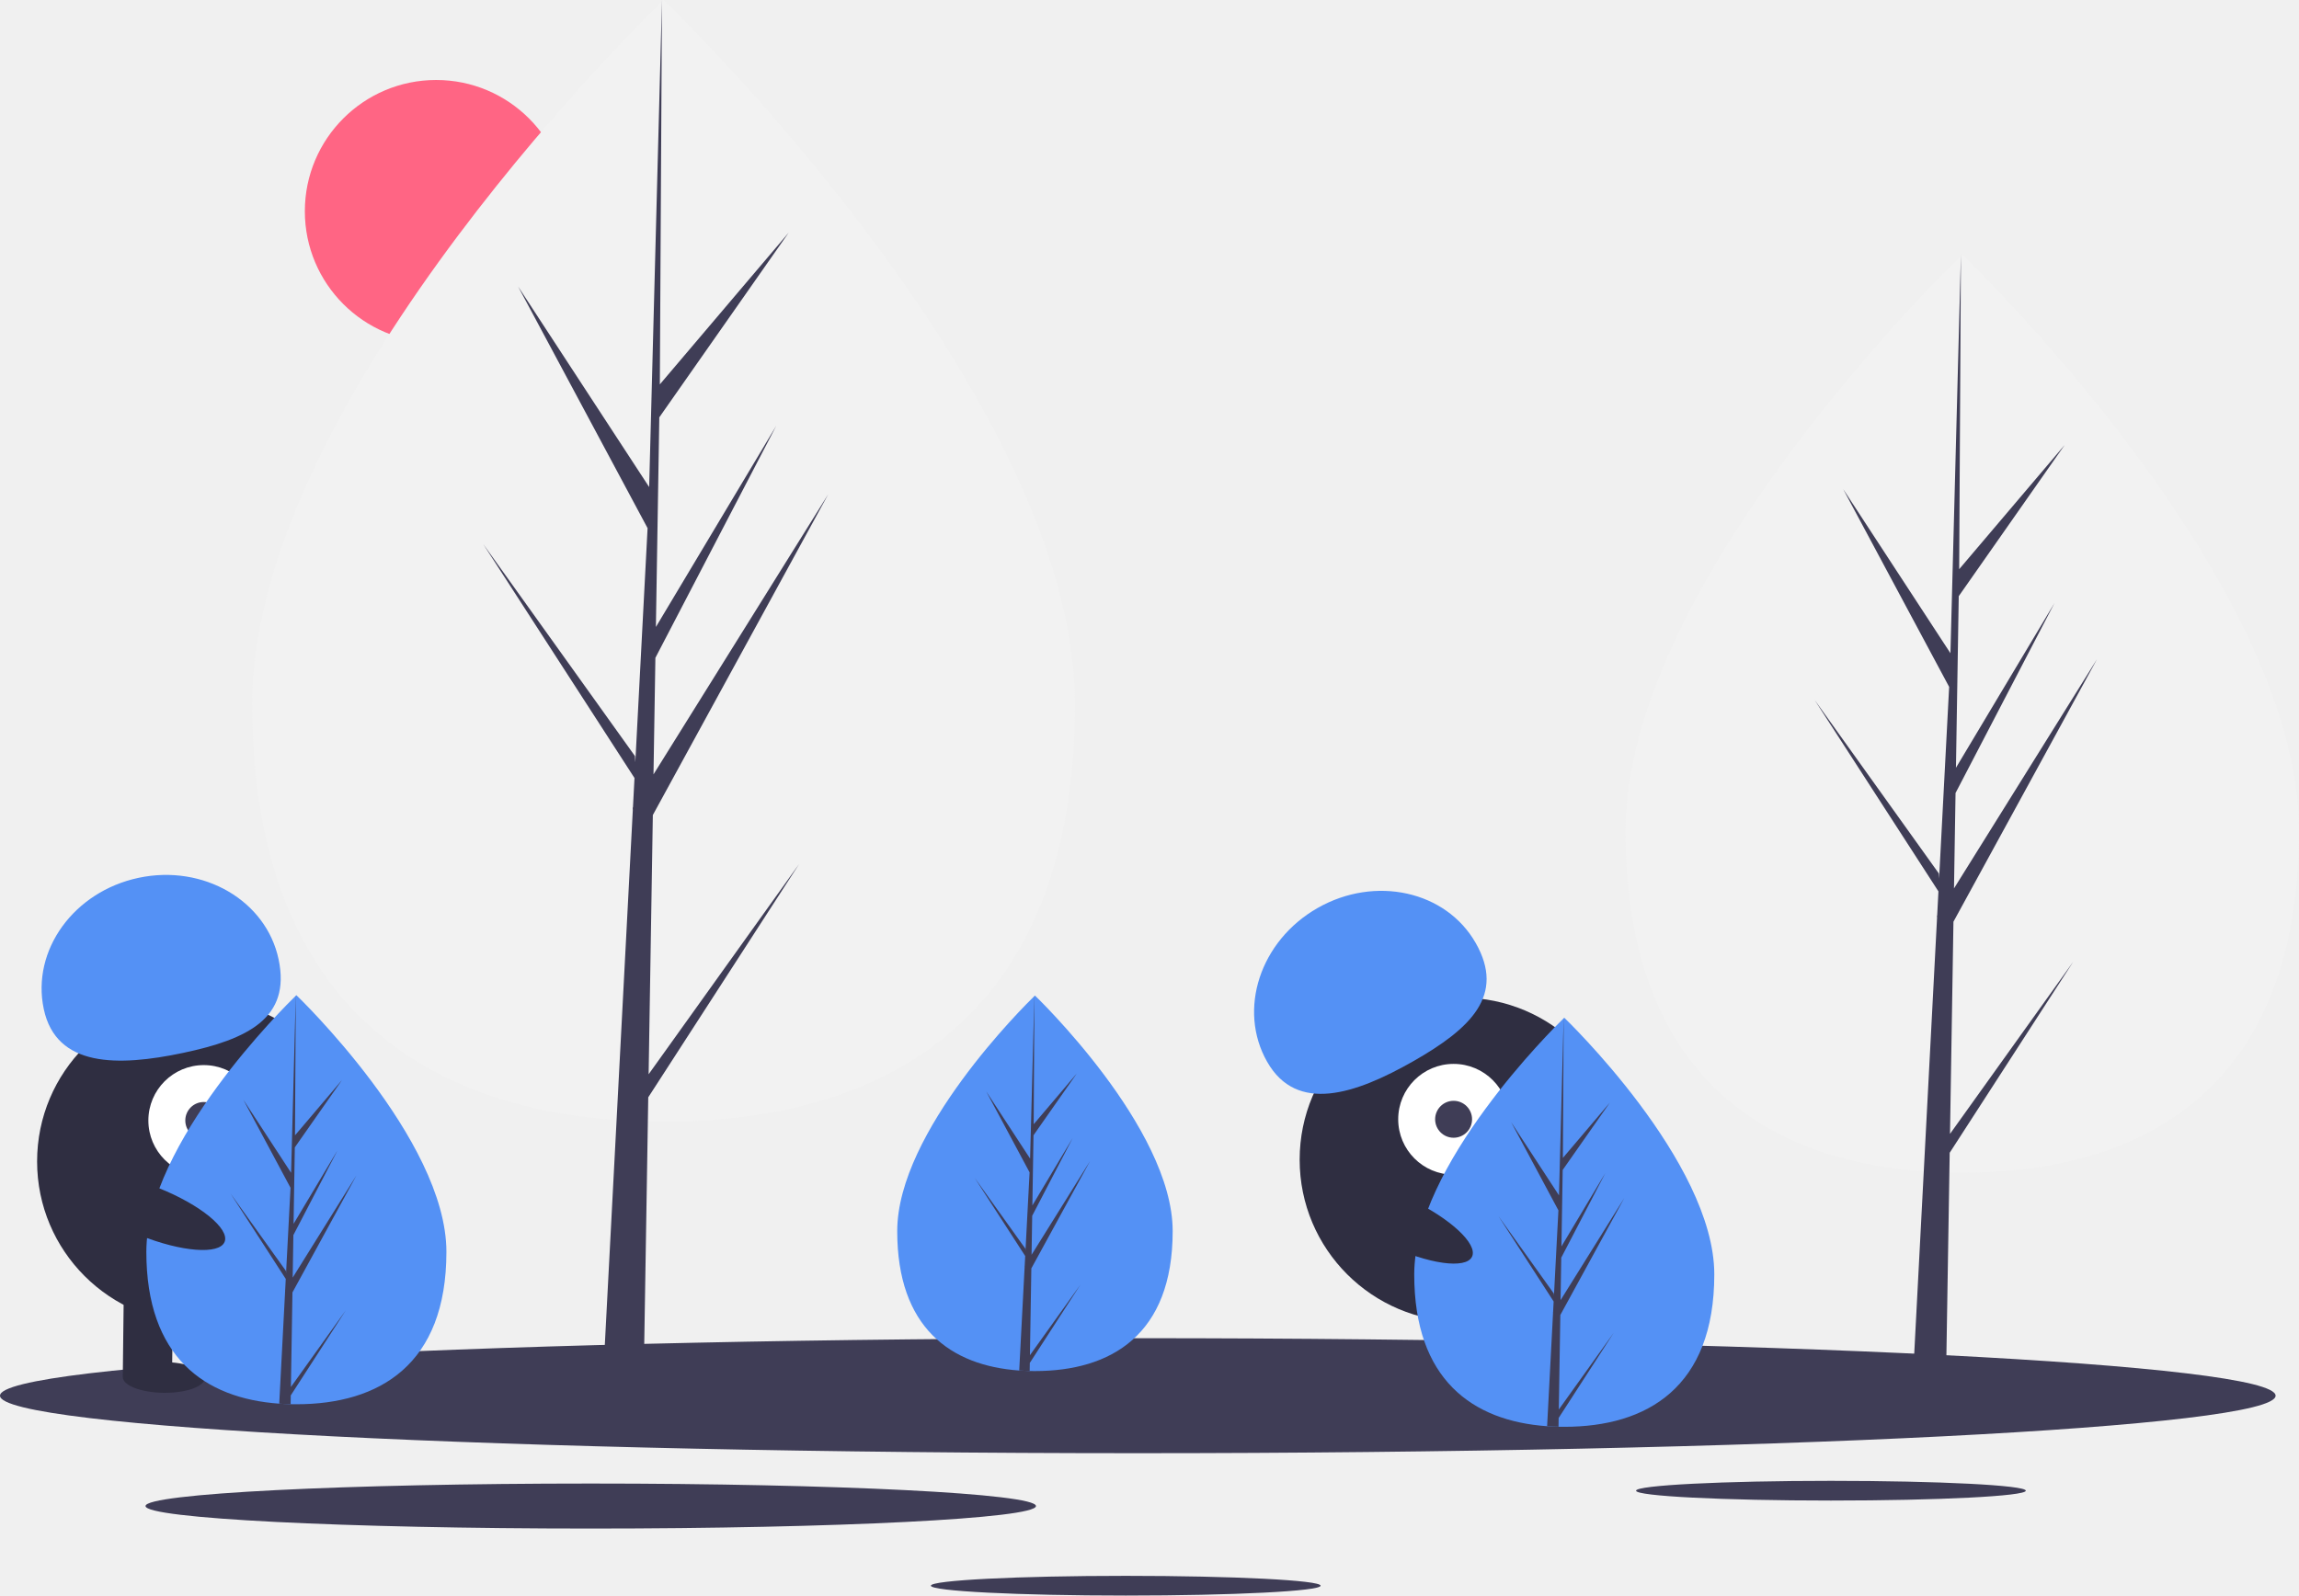
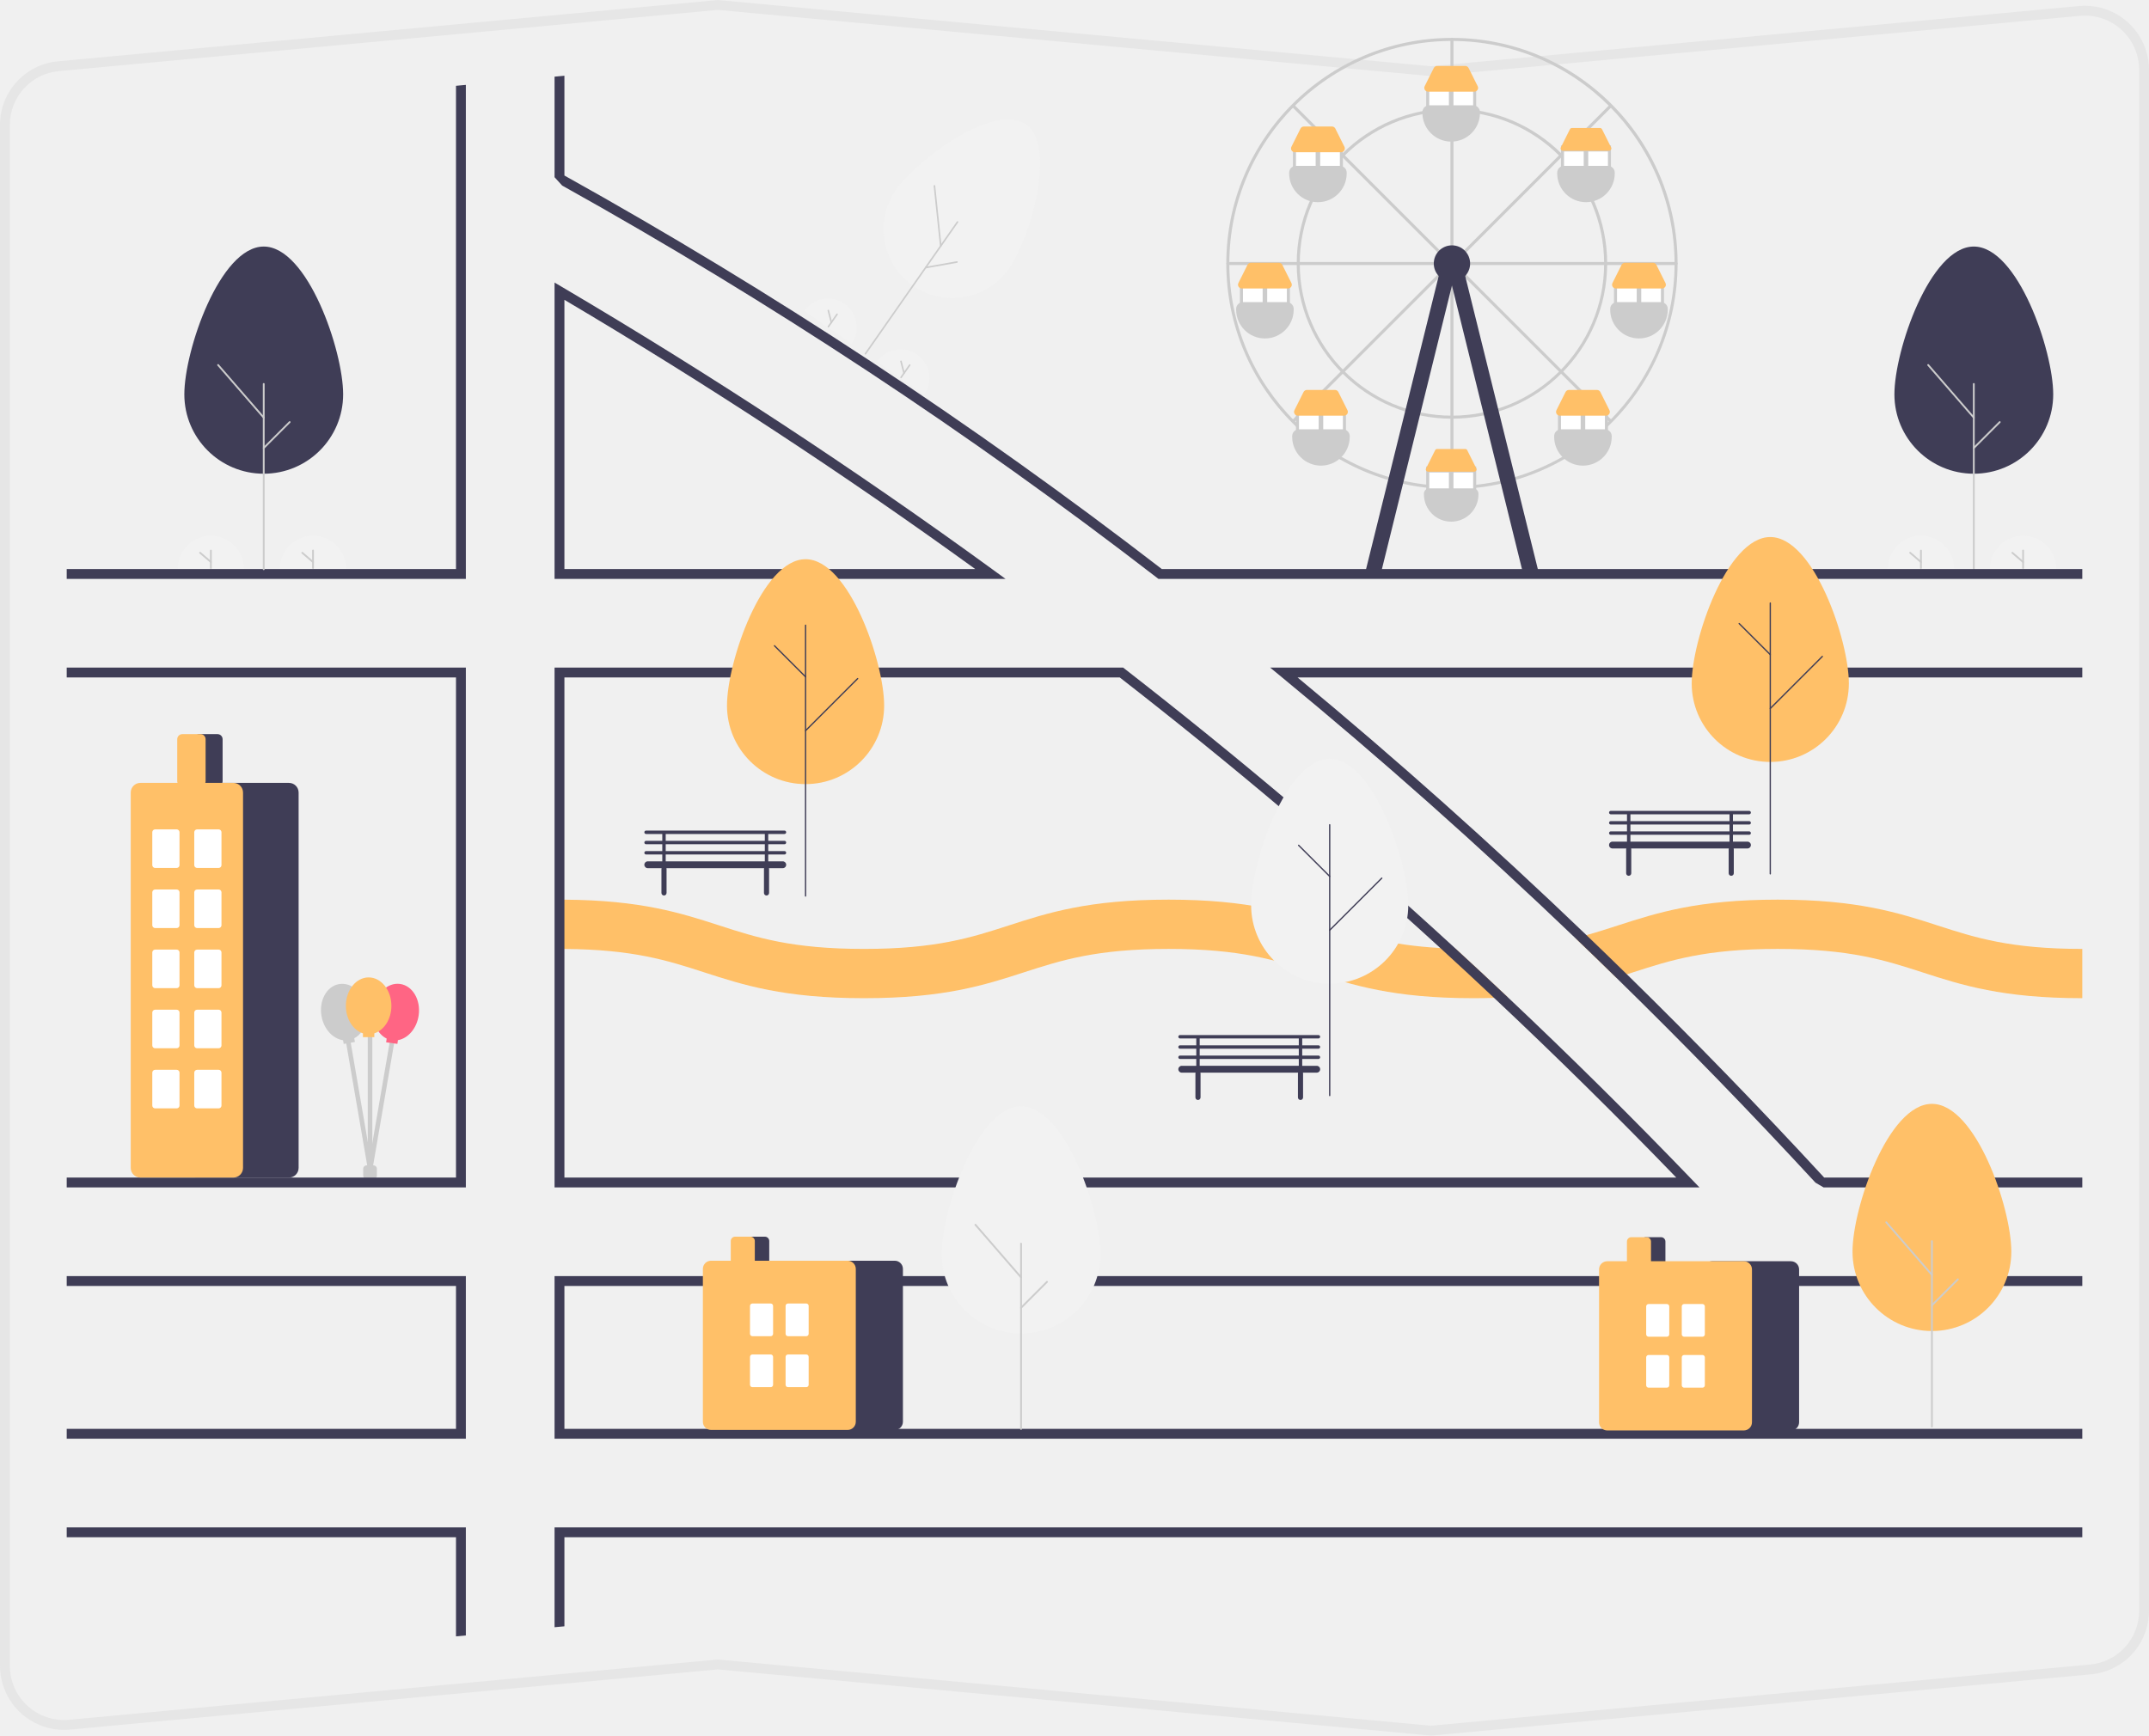
- <svg xmlns="http://www.w3.org/2000/svg" id="currentIllo" data-name="Layer 1" width="1120.592" height="777.916" viewBox="0 0 1120.592 777.916" class="injected-svg DownloadModal__ImageFile-sc-p17csy-5 iIfSkb grid_media">
-   <circle cx="212.592" cy="103" r="64" fill="#ff6584" />
-   <path d="M563.68,404.164c0,151.011-89.774,203.739-200.516,203.739S162.649,555.175,162.649,404.164,363.165,61.042,363.165,61.042,563.68,253.152,563.68,404.164Z" transform="translate(-39.70387 -61.04208)" fill="#f2f2f2" />
-   <polygon points="316.156 523.761 318.21 397.378 403.674 241.024 318.532 377.552 319.455 320.725 378.357 207.605 319.699 305.687 319.699 305.687 321.359 203.481 384.433 113.423 321.621 187.409 322.658 0 316.138 248.096 316.674 237.861 252.547 139.704 315.646 257.508 309.671 371.654 309.493 368.625 235.565 265.329 309.269 379.328 308.522 393.603 308.388 393.818 308.449 394.99 293.29 684.589 313.544 684.589 315.974 535.005 389.496 421.285 316.156 523.761" fill="#3f3d56" />
-   <path d="M1160.296,466.014c0,123.61-73.484,166.77-164.132,166.77s-164.132-43.16-164.132-166.77S996.165,185.152,996.165,185.152,1160.296,342.404,1160.296,466.014Z" transform="translate(-39.70387 -61.04208)" fill="#f2f2f2" />
-   <polygon points="950.482 552.833 952.162 449.383 1022.119 321.4 952.426 433.154 953.182 386.639 1001.396 294.044 953.382 374.329 953.382 374.329 954.741 290.669 1006.369 216.952 954.954 277.514 955.804 124.11 950.467 327.188 950.906 318.811 898.414 238.464 950.064 334.893 945.173 428.327 945.027 425.847 884.514 341.294 944.844 434.608 944.232 446.293 944.123 446.469 944.173 447.428 931.764 684.478 948.343 684.478 950.332 562.037 1010.514 468.952 950.482 552.833" fill="#3f3d56" />
-   <ellipse cx="554.592" cy="680.479" rx="554.592" ry="28.034" fill="#3f3d56" />
-   <ellipse cx="892.445" cy="726.797" rx="94.989" ry="4.802" fill="#3f3d56" />
-   <ellipse cx="548.72" cy="773.114" rx="94.989" ry="4.802" fill="#3f3d56" />
-   <ellipse cx="287.944" cy="734.279" rx="217.014" ry="10.97" fill="#3f3d56" />
-   <circle cx="97.084" cy="566.27" r="79" fill="#2f2e41" />
-   <rect x="99.805" y="689.023" width="24" height="43" transform="translate(-31.32451 -62.31008) rotate(0.67509)" fill="#2f2e41" />
-   <rect x="147.802" y="689.589" width="24" height="43" transform="translate(-31.31452 -62.87555) rotate(0.67509)" fill="#2f2e41" />
-   <ellipse cx="119.546" cy="732.616" rx="7.5" ry="20" transform="translate(-654.1319 782.4795) rotate(-89.32491)" fill="#2f2e41" />
-   <ellipse cx="167.554" cy="732.182" rx="7.5" ry="20" transform="translate(-606.2547 830.0553) rotate(-89.32491)" fill="#2f2e41" />
-   <circle cx="99.319" cy="546.295" r="27" fill="#fff" />
-   <circle cx="99.319" cy="546.295" r="9" fill="#3f3d56" />
-   <path d="M61.026,552.946c-6.042-28.641,14.688-57.265,46.3-63.934s62.138,11.143,68.18,39.784-14.978,38.93-46.591,45.599S67.068,581.587,61.026,552.946Z" transform="translate(-39.70387 -61.04208)" fill="#5491f5" />
-   <path d="M257.296,671.384c0,55.076-32.74,74.306-73.13,74.306q-1.404,0-2.803-.031c-1.871-.04-3.725-.129-5.556-.254-36.451-2.58-64.771-22.799-64.771-74.021,0-53.008,67.739-119.896,72.827-124.846l.009-.009c.196-.192.294-.285.294-.285S257.296,616.308,257.296,671.384Z" transform="translate(-39.70387 -61.04208)" fill="#5491f5" />
-   <path d="M181.502,737.265l26.747-37.374-26.814,41.477-.071,4.291c-1.871-.04-3.725-.129-5.556-.254l2.883-55.103-.022-.428.049-.08.272-5.204-26.881-41.58,26.965,37.677.062,1.105,2.179-41.633-23.013-42.966,23.294,35.658,2.268-86.314.009-.294v.285l-.379,68.064,22.911-26.983-23.004,32.847-.606,37.276L204.185,621.958l-21.48,41.259-.339,20.723,31.056-49.791-31.171,57.023Z" transform="translate(-39.70387 -61.04208)" fill="#3f3d56" />
-   <circle cx="712.485" cy="565.415" r="79" fill="#2f2e41" />
-   <rect x="741.777" y="691.824" width="24" height="43" transform="translate(-215.9946 191.864) rotate(-17.08345)" fill="#2f2e41" />
-   <rect x="787.659" y="677.723" width="24" height="43" transform="matrix(0.95588, -0.29376, 0.29376, 0.95588, -209.8279, 204.7204)" fill="#2f2e41" />
-   <ellipse cx="767.887" cy="732.003" rx="20" ry="7.5" transform="translate(-220.8593 196.8331) rotate(-17.08345)" fill="#2f2e41" />
-   <ellipse cx="813.475" cy="716.946" rx="20" ry="7.5" transform="translate(-214.4248 209.561) rotate(-17.08345)" fill="#2f2e41" />
-   <circle cx="708.522" cy="545.71" r="27" fill="#fff" />
-   <circle cx="708.522" cy="545.71" r="9" fill="#3f3d56" />
-   <path d="M657.355,578.743c-14.49-25.433-3.478-59.016,24.594-75.009s62.576-8.341,77.065,17.093-2.391,41.644-30.463,57.637S671.845,604.176,657.355,578.743Z" transform="translate(-39.70387 -61.04208)" fill="#5491f5" />
-   <path d="M611.296,661.299c0,50.557-30.054,68.21-67.13,68.21q-1.288,0-2.573-.029c-1.718-.037-3.419-.119-5.1-.233-33.461-2.368-59.457-20.929-59.457-67.948,0-48.659,62.181-110.059,66.852-114.603l.008-.008c.18-.176.27-.262.27-.262S611.296,610.742,611.296,661.299Z" transform="translate(-39.70387 -61.04208)" fill="#5491f5" />
-   <path d="M541.72,721.774l24.553-34.307-24.614,38.074-.065,3.939c-1.718-.037-3.419-.119-5.1-.233l2.646-50.582-.02-.393.045-.074.249-4.777-24.675-38.168,24.753,34.585.057,1.014,2-38.217-21.125-39.44L541.806,625.928l2.082-79.232.008-.27v.262l-.348,62.48,21.031-24.769-21.117,30.152-.556,34.217,19.636-32.839-19.718,37.874-.311,19.023,28.508-45.706-28.614,52.344Z" transform="translate(-39.70387 -61.04208)" fill="#3f3d56" />
-   <path d="M875.296,682.384c0,55.076-32.74,74.306-73.13,74.306q-1.403,0-2.803-.031c-1.871-.04-3.725-.129-5.556-.254-36.451-2.58-64.771-22.799-64.771-74.021,0-53.008,67.739-119.896,72.827-124.846l.009-.009c.196-.192.294-.285.294-.285S875.296,627.308,875.296,682.384Z" transform="translate(-39.70387 -61.04208)" fill="#5491f5" />
-   <path d="M799.502,748.265l26.747-37.374-26.814,41.477-.071,4.291c-1.871-.04-3.725-.129-5.556-.254l2.883-55.103-.022-.428.049-.08.272-5.204L770.108,654.011l26.965,37.677.062,1.105,2.179-41.633-23.013-42.966,23.294,35.658,2.268-86.314.009-.294v.285l-.379,68.064,22.911-26.983-23.004,32.847-.606,37.276L822.185,632.958l-21.48,41.259-.339,20.723,31.056-49.791-31.171,57.023Z" transform="translate(-39.70387 -61.04208)" fill="#3f3d56" />
-   <ellipse cx="721.517" cy="656.822" rx="12.4" ry="39.5" transform="translate(-220.8352 966.2232) rotate(-64.62574)" fill="#2f2e41" />
-   <ellipse cx="112.517" cy="651.822" rx="12.4" ry="39.5" transform="translate(-574.0794 452.7137) rotate(-68.15829)" fill="#2f2e41" />
+ <svg xmlns="http://www.w3.org/2000/svg" id="currentIllo" data-name="Layer 1" width="721.112" height="582.535" viewBox="0 0 721.112 582.535" class="injected-svg DownloadModal__ImageFile-sc-p17csy-5 iIfSkb grid_media">
+   <path d="M364.762,554.448h-2.294a1.148,1.148,0,0,1-1.147-1.147v-2.294a1.148,1.148,0,0,1,1.147-1.147h2.294a1.148,1.148,0,0,1,1.147,1.147v2.294A1.148,1.148,0,0,1,364.762,554.448Z" transform="translate(-239.444 -158.7327)" fill="#ccc" />
+   <path d="M363.658,551.921a.739.739,0,0,1-.13-.011.764.764,0,0,1-.624-.883l7.561-43.996a.765.765,0,0,1,1.507.259L364.411,551.286A.765.765,0,0,1,363.658,551.921Z" transform="translate(-239.444 -158.7327)" fill="#ccc" />
+   <path d="M363.657,551.921a.765.765,0,0,1-.753-.635l-7.561-43.996a.765.765,0,0,1,1.507-.259l7.561,43.996a.764.764,0,0,1-.624.883A.741.741,0,0,1,363.657,551.921Z" transform="translate(-239.444 -158.7327)" fill="#ccc" />
+   <path d="M379.935,499.5c.737-5.221-2.051-9.932-6.228-10.521s-8.16,3.165-8.897,8.386c-.622,4.403,1.269,8.433,4.381,9.945l-.177,1.255,3.781.534.177-1.255C376.38,507.253,379.313,503.904,379.935,499.5Z" transform="translate(-239.444 -158.7327)" fill="#ff6584" />
+   <path d="M362.376,497.124c-.905-5.195-5.007-8.819-9.163-8.095s-6.791,5.522-5.886,10.716c.763,4.381,3.802,7.634,7.228,8.115l.218,1.249,3.762-.655-.218-1.249C361.379,505.594,363.139,501.505,362.376,497.124Z" transform="translate(-239.444 -158.7327)" fill="#ccc" />
+   <path d="M363.615,551.008a.765.765,0,0,1-.765-.765V505.016a.765.765,0,1,1,1.529,0v45.228A.765.765,0,0,1,363.615,551.008Z" transform="translate(-239.444 -158.7327)" fill="#ccc" />
+   <path d="M370.78,496.328c0-5.273-3.419-9.547-7.638-9.547s-7.638,4.275-7.638,9.547c0,4.447,2.436,8.173,5.728,9.234v1.268h3.819v-1.268C368.344,504.501,370.78,500.775,370.78,496.328Z" transform="translate(-239.444 -158.7327)" fill="#ffc068" />
+   <path d="M719.635,741.267l-.153-.015L480.366,719.04,262.93,739.239A21.498,21.498,0,0,1,239.444,717.834V200.707a21.402,21.402,0,0,1,19.509-21.405l221.413-20.568.153.015,239.115,22.212L937.07,160.761A21.498,21.498,0,0,1,960.556,182.166V699.293a21.402,21.402,0,0,1-19.509,21.406ZM480.366,715.718l.153.015,239.115,22.212,221.106-20.539a18.11,18.11,0,0,0,16.508-18.113V182.166a18.191,18.191,0,0,0-19.873-18.113L719.635,184.282l-.153-.015L480.366,162.055,259.259,182.594l-.153-1.646.153,1.646a18.11,18.11,0,0,0-16.508,18.113V717.834a18.191,18.191,0,0,0,19.873,18.113Z" transform="translate(-239.444 -158.7327)" fill="#e6e6e6" />
+   <path d="M928.414,291.083c0-14.705-11.929-49.6-26.644-49.6s-26.644,34.895-26.644,49.6a26.644,26.644,0,0,0,53.288,0Z" transform="translate(-239.444 -158.7327)" fill="#3f3d56" />
+   <path d="M901.769,350.084a.305.305,0,0,1-.305-.305V287.581a.305.305,0,0,1,.609,0v62.199A.305.305,0,0,1,901.769,350.084Z" transform="translate(-239.444 -158.7327)" fill="#ccc" />
+   <path d="M901.77,299.202a.304.304,0,0,1-.23-.105l-15.324-17.672a.305.305,0,0,1,.46-.399l15.324,17.672a.305.305,0,0,1-.23.504Z" transform="translate(-239.444 -158.7327)" fill="#ccc" />
+   <path d="M901.769,309.4a.305.305,0,0,1-.215-.52l8.707-8.707a.305.305,0,0,1,.431.431l-8.707,8.707A.304.304,0,0,1,901.769,309.4Z" transform="translate(-239.444 -158.7327)" fill="#ccc" />
+   <path d="M872.911,349.68a11.123,11.123,0,0,1,22.247,0" transform="translate(-239.444 -158.7327)" fill="#f2f2f2" />
+   <path d="M884.034,349.68a.301.301,0,0,1-.301-.301v-5.862a.301.301,0,0,1,.601,0v5.862A.301.301,0,0,1,884.034,349.68Z" transform="translate(-239.444 -158.7327)" fill="#ccc" />
+   <path d="M884.034,347.666a.299.299,0,0,1-.196-.073l-3.608-3.096a.301.301,0,1,1,.392-.456l3.608,3.096a.301.301,0,0,1-.196.529Z" transform="translate(-239.444 -158.7327)" fill="#ccc" />
+   <path d="M907.183,349.68a11.123,11.123,0,0,1,22.247,0" transform="translate(-239.444 -158.7327)" fill="#f2f2f2" />
+   <path d="M918.306,349.68a.301.301,0,0,1-.301-.301v-5.862a.301.301,0,1,1,.601,0v5.862A.301.301,0,0,1,918.306,349.68Z" transform="translate(-239.444 -158.7327)" fill="#ccc" />
+   <path d="M918.306,347.666a.299.299,0,0,1-.196-.073l-3.608-3.096a.301.301,0,0,1,.392-.456L918.502,347.137a.301.301,0,0,1-.196.529Z" transform="translate(-239.444 -158.7327)" fill="#ccc" />
+   <path d="M577.957,248.965c7.308-10.46,16.163-41.21,5.695-48.523s-36.294,11.581-43.601,22.042a23.12,23.12,0,0,0,37.906,26.481Z" transform="translate(-239.444 -158.7327)" fill="#f2f2f2" />
+   <path d="M529.683,277.694a.264.264,0,0,1-.065-.368l30.909-44.244a.264.264,0,0,1,.433.303l-30.909,44.244A.264.264,0,0,1,529.683,277.694Z" transform="translate(-239.444 -158.7327)" fill="#ccc" />
+   <path d="M554.969,241.5a.264.264,0,0,1-.112-.189L552.739,221.125a.264.264,0,0,1,.526-.055l2.118,20.186a.264.264,0,0,1-.414.244Z" transform="translate(-239.444 -158.7327)" fill="#ccc" />
+   <path d="M549.901,248.754a.264.264,0,0,1,.105-.477l10.521-1.867a.264.264,0,1,1,.092.521l-10.521,1.867A.263.263,0,0,1,549.901,248.754Z" transform="translate(-239.444 -158.7327)" fill="#ccc" />
+   <path d="M509.356,263.066a9.652,9.652,0,0,1,15.825,11.055" transform="translate(-239.444 -158.7327)" fill="#f2f2f2" />
+   <path d="M517.269,268.594a.261.261,0,0,1-.064-.363l2.913-4.17a.261.261,0,0,1,.428.299l-2.913,4.17A.261.261,0,0,1,517.269,268.594Z" transform="translate(-239.444 -158.7327)" fill="#ccc" />
+   <path d="M518.269,267.161a.26.26,0,0,1-.103-.149l-1.027-3.995a.261.261,0,1,1,.505-.13l1.028,3.995a.261.261,0,0,1-.402.279Z" transform="translate(-239.444 -158.7327)" fill="#ccc" />
+   <path d="M533.735,280.097a9.652,9.652,0,1,1,15.825,11.055" transform="translate(-239.444 -158.7327)" fill="#f2f2f2" />
+   <path d="M541.647,285.625a.261.261,0,0,1-.064-.363l2.913-4.17a.261.261,0,0,1,.428.299l-2.913,4.17A.261.261,0,0,1,541.647,285.625Z" transform="translate(-239.444 -158.7327)" fill="#ccc" />
+   <path d="M542.648,284.192a.26.26,0,0,1-.103-.149l-1.028-3.995a.261.261,0,0,1,.505-.13l1.028,3.995a.261.261,0,0,1-.402.279Z" transform="translate(-239.444 -158.7327)" fill="#ccc" />
+   <path d="M727.888,477.138q8.818,8.099,17.521,16.314c-1.489.083-3.034.149-4.622.198-2.241.074-4.573.107-7.02.107-26.848,0-40.474-4.407-53.637-8.674-12.502-4.043-24.309-7.863-48.552-7.863-24.251,0-36.059,3.82-48.552,7.863-13.172,4.266-26.798,8.674-53.645,8.674-26.856,0-40.474-4.407-53.645-8.674-12.212-3.952-23.764-7.69-46.899-7.855-.546-.008-1.091-.008-1.654-.008v-16.537c.554,0,1.108,0,1.654.008,25.764.174,39.093,4.49,51.992,8.657,12.502,4.052,24.309,7.872,48.552,7.872s36.05-3.82,48.552-7.872c13.172-4.258,26.79-8.665,53.646-8.665,26.847,0,40.465,4.407,53.637,8.665,10.443,3.382,20.407,6.606,37.539,7.574C724.399,477.022,726.102,477.088,727.888,477.138Z" transform="translate(-239.444 -158.7327)" fill="#ffc068" />
+   <path d="M938.17,477.22v16.537c-26.856,0-40.474-4.407-53.645-8.674-12.502-4.043-24.309-7.863-48.552-7.863-24.251,0-36.058,3.82-48.56,7.863-.678.223-1.364.438-2.051.661-1.174.38-2.365.761-3.572,1.133q-6.846-6.71-13.742-13.304c1.281-.314,2.522-.645,3.746-.984,3.646-1.009,7.061-2.117,10.534-3.241,13.172-4.258,26.79-8.665,53.645-8.665s40.474,4.407,53.646,8.665C902.119,473.4,913.927,477.22,938.17,477.22Z" transform="translate(-239.444 -158.7327)" fill="#ffc068" />
+   <path d="M572.764,350.044C526.478,316.334,477.777,284.368,428.026,255.04l-2.497-1.472v99.469H576.874Zm-143.928-.314V259.365c47.329,27.997,93.673,58.375,137.868,90.365Zm378.18,204.734q-30.027-31.217-61.608-61.013Q736.702,485.228,727.888,477.138q-53.79-49.412-111.119-93.987l-.447-.347H425.529V557.267H809.712Zm-378.18-.504V386.111H615.189q55.279,43,107.564,90.812,9.078,8.297,18.033,16.727,31.304,29.419,61.145,60.31Zm378.18.504q-30.027-31.217-61.608-61.013Q736.702,485.228,727.888,477.138q-53.79-49.412-111.119-93.987l-.447-.347H425.529V557.267H809.712Zm-378.18-.504V386.111H615.189q55.279,43,107.564,90.812,9.078,8.297,18.033,16.727,31.304,29.419,61.145,60.31ZM572.764,350.044C526.478,316.334,477.777,284.368,428.026,255.04l-2.497-1.472v99.469H576.874Zm-143.928-.314V259.365c47.329,27.997,93.673,58.375,137.868,90.365Zm143.928.314C526.478,316.334,477.777,284.368,428.026,255.04l-2.497-1.472v99.469H576.874Zm-143.928-.314V259.365c47.329,27.997,93.673,58.375,137.868,90.365Zm378.18,204.734q-30.027-31.217-61.608-61.013Q736.702,485.228,727.888,477.138q-53.79-49.412-111.119-93.987l-.447-.347H425.529V557.267H809.712Zm-378.18-.504V386.111H615.189q55.279,43,107.564,90.812,9.078,8.297,18.033,16.727,31.304,29.419,61.145,60.31ZM261.831,587.033v3.307H392.455v47.957H261.831v3.307H395.763V587.033Zm163.698,84.338v33.512l3.307-.306V674.678H938.17v-3.307Zm512.641-81.03V587.033H425.529v54.571H938.17v-3.307H428.836V590.34ZM629.304,349.73A1613.795,1613.795,0,0,0,428.836,217.642v-33.487l-3.307.306v33.746l2.547,2.8A1610.478,1610.478,0,0,1,627.732,352.69l.447.347H938.17V349.73Zm-236.849,0H261.831v3.307H395.763V187.223l-3.307.306Zm545.714,33.074H665.652l3.564,2.927q50.329,41.412,98.832,87.844,6.896,6.598,13.742,13.304,34.082,33.301,66.834,68.777l2.727,1.612h86.82v-3.307h-86.612q-32.396-35.124-66.197-68.214-6.759-6.623-13.568-13.155-47.453-45.53-96.931-86.479H938.17ZM261.831,671.371V674.678H392.455v33.272l3.307-.306V671.371Zm0-288.567v3.307H392.455V553.959H261.831v3.307H395.763V382.803Zm310.933-32.759C526.478,316.334,477.777,284.368,428.026,255.04l-2.497-1.472v99.469H576.874Zm-143.928-.314V259.365c47.329,27.997,93.673,58.375,137.868,90.365Zm378.18,204.734q-30.027-31.217-61.608-61.013Q736.702,485.228,727.888,477.138q-53.79-49.412-111.119-93.987l-.447-.347H425.529V557.267H809.712Zm-378.18-.504V386.111H615.189q55.279,43,107.564,90.812,9.078,8.297,18.033,16.727,31.304,29.419,61.145,60.31ZM572.764,350.044C526.478,316.334,477.777,284.368,428.026,255.04l-2.497-1.472v99.469H576.874Zm-143.928-.314V259.365c47.329,27.997,93.673,58.375,137.868,90.365Zm378.18,204.734q-30.027-31.217-61.608-61.013Q736.702,485.228,727.888,477.138q-53.79-49.412-111.119-93.987l-.447-.347H425.529V557.267H809.712Zm-378.18-.504V386.111H615.189q55.279,43,107.564,90.812,9.078,8.297,18.033,16.727,31.304,29.419,61.145,60.31Z" transform="translate(-239.444 -158.7327)" fill="#3f3d56" />
+   <path d="M659.267,462.514c0-14.562,11.805-49.117,26.367-49.117s26.367,34.555,26.367,49.117a26.367,26.367,0,1,1-52.734,0Z" transform="translate(-239.444 -158.7327)" fill="#f2f2f2" />
+   <path d="M685.634,526.661a.217.217,0,0,1-.217-.217V435.54a.217.217,0,0,1,.434,0v90.904A.217.217,0,0,1,685.634,526.661Z" transform="translate(-239.444 -158.7327)" fill="#3f3d56" />
+   <path d="M685.634,453.09a.216.216,0,0,1-.153-.064l-10.436-10.436a.217.217,0,1,1,.307-.307l10.436,10.436a.217.217,0,0,1-.153.37Z" transform="translate(-239.444 -158.7327)" fill="#3f3d56" />
+   <path d="M685.634,471.156a.217.217,0,0,1-.153-.37l17.477-17.477a.217.217,0,1,1,.307.307l-17.477,17.477A.216.216,0,0,1,685.634,471.156Z" transform="translate(-239.444 -158.7327)" fill="#3f3d56" />
+   <path d="M807.107,388.098c0-14.562,11.805-49.117,26.367-49.117s26.367,34.555,26.367,49.117a26.367,26.367,0,0,1-52.734,0Z" transform="translate(-239.444 -158.7327)" fill="#ffc068" />
+   <path d="M833.474,452.246a.217.217,0,0,1-.217-.217V361.124a.217.217,0,0,1,.434,0V452.029A.217.217,0,0,1,833.474,452.246Z" transform="translate(-239.444 -158.7327)" fill="#3f3d56" />
+   <path d="M833.474,378.674a.216.216,0,0,1-.153-.064l-10.436-10.436a.217.217,0,0,1,.307-.307l10.436,10.436a.217.217,0,0,1-.153.37Z" transform="translate(-239.444 -158.7327)" fill="#3f3d56" />
+   <path d="M833.474,396.741a.217.217,0,0,1-.153-.37l17.477-17.477a.217.217,0,0,1,.307.307l-17.477,17.477A.216.216,0,0,1,833.474,396.741Z" transform="translate(-239.444 -158.7327)" fill="#3f3d56" />
+   <path d="M483.392,395.539c0-14.562,11.805-49.117,26.367-49.117s26.367,34.555,26.367,49.117a26.367,26.367,0,0,1-52.734,0Z" transform="translate(-239.444 -158.7327)" fill="#ffc068" />
+   <path d="M509.759,459.687a.217.217,0,0,1-.217-.217V368.566a.217.217,0,1,1,.434,0v90.904A.217.217,0,0,1,509.759,459.687Z" transform="translate(-239.444 -158.7327)" fill="#3f3d56" />
+   <path d="M509.759,386.116a.216.216,0,0,1-.153-.064l-10.436-10.436a.217.217,0,0,1,.307-.307l10.436,10.436a.217.217,0,0,1-.153.37Z" transform="translate(-239.444 -158.7327)" fill="#3f3d56" />
+   <path d="M509.759,404.182a.217.217,0,0,1-.153-.37l17.477-17.477a.217.217,0,0,1,.307.307l-17.477,17.477A.216.216,0,0,1,509.759,404.182Z" transform="translate(-239.444 -158.7327)" fill="#3f3d56" />
+   <path d="M726.655,322.894a75.718,75.718,0,1,1,75.718-75.718A75.804,75.804,0,0,1,726.655,322.894Zm0-150.419a74.701,74.701,0,1,0,74.701,74.701A74.786,74.786,0,0,0,726.655,172.475Z" transform="translate(-239.444 -158.7327)" fill="#ccc" />
+   <path d="M726.655,241.586a.508.508,0,0,1-.508-.508V171.967a.508.508,0,1,1,1.016,0v69.111A.508.508,0,0,1,726.655,241.586Z" transform="translate(-239.444 -158.7327)" fill="#ccc" />
+   <path d="M801.865,247.685H732.754a.508.508,0,0,1,0-1.016H801.865a.508.508,0,1,1,0,1.016Z" transform="translate(-239.444 -158.7327)" fill="#ccc" />
+   <path d="M720.557,247.685H651.479a.508.508,0,0,1,0-1.016h69.079a.508.508,0,1,1,0,1.016Z" transform="translate(-239.444 -158.7327)" fill="#ccc" />
+   <path d="M726.655,322.894a.508.508,0,0,1-.508-.508V253.274a.508.508,0,1,1,1.016,0v69.111A.508.508,0,0,1,726.655,322.894Z" transform="translate(-239.444 -158.7327)" fill="#ccc" />
+   <path d="M731.136,243.555a.508.508,0,0,1-.359-.867l48.654-48.654a.508.508,0,0,1,.719.719l-48.654,48.654A.506.506,0,0,1,731.136,243.555Z" transform="translate(-239.444 -158.7327)" fill="#ccc" />
+   <path d="M722.175,243.555a.506.506,0,0,1-.359-.149l-48.654-48.654a.508.508,0,0,1,.719-.719l48.654,48.654a.508.508,0,0,1-.359.867Z" transform="translate(-239.444 -158.7327)" fill="#ccc" />
+   <path d="M779.79,300.468a.506.506,0,0,1-.359-.149L730.777,251.665a.508.508,0,0,1,.719-.719l48.654,48.654a.508.508,0,0,1-.359.867Z" transform="translate(-239.444 -158.7327)" fill="#ccc" />
+   <path d="M673.521,300.468a.508.508,0,0,1-.359-.867l48.654-48.654a.508.508,0,0,1,.719.719l-48.654,48.654A.506.506,0,0,1,673.521,300.468Z" transform="translate(-239.444 -158.7327)" fill="#ccc" />
+   <path d="M726.655,299.264a52.088,52.088,0,1,1,52.088-52.088A52.147,52.147,0,0,1,726.655,299.264Zm0-103.159a51.071,51.071,0,1,0,51.071,51.071A51.129,51.129,0,0,0,726.655,196.105Z" transform="translate(-239.444 -158.7327)" fill="#ccc" />
+   <circle cx="487.212" cy="88.444" r="6.098" fill="#3f3d56" />
+   <polygon points="463.603 191.448 458.246 191.603 484.395 86.058 489.255 87.541 463.603 191.448" fill="#3f3d56" />
+   <polygon points="510.82 191.448 516.177 191.603 490.028 86.058 485.168 87.541 510.82 191.448" fill="#3f3d56" />
+   <rect x="478.573" y="28.479" width="16.77" height="9.147" fill="#ccc" />
+   <rect x="479.589" y="30.512" width="6.606" height="7.114" fill="#fff" />
+   <rect x="487.72" y="30.512" width="6.606" height="7.114" fill="#fff" />
+   <path d="M726.401,206.268a9.666,9.666,0,0,1-9.655-9.655v-.254a2.289,2.289,0,0,1,2.287-2.287h14.737a2.289,2.289,0,0,1,2.287,2.287v.254A9.666,9.666,0,0,1,726.401,206.268Z" transform="translate(-239.444 -158.7327)" fill="#ccc" />
+   <path d="M734.158,189.499H718.645a1.27,1.27,0,0,1-1.136-1.839l3.049-6.098a1.263,1.263,0,0,1,1.136-.702h9.415a1.263,1.263,0,0,1,1.136.702l3.049,6.098a1.27,1.27,0,0,1-1.136,1.839Z" transform="translate(-239.444 -158.7327)" fill="#ffc068" />
+   <rect x="523.8" y="48.806" width="16.77" height="9.147" fill="#ccc" />
+   <rect x="524.816" y="50.839" width="6.606" height="7.114" fill="#fff" />
+   <rect x="532.947" y="50.839" width="6.606" height="7.114" fill="#fff" />
+   <path d="M771.629,226.595a9.666,9.666,0,0,1-9.655-9.655V216.686a2.289,2.289,0,0,1,2.287-2.287h14.737a2.289,2.289,0,0,1,2.287,2.287v.254A9.666,9.666,0,0,1,771.629,226.595Z" transform="translate(-239.444 -158.7327)" fill="#ccc" />
+   <path d="M766.921,201.695a.758.758,0,0,0-.682.421l-3.049,6.098a.762.762,0,0,0,.682,1.103H779.385a.762.762,0,0,0,.682-1.103l-3.049-6.098a.758.758,0,0,0-.682-.421Z" transform="translate(-239.444 -158.7327)" fill="#ffc068" />
+   <rect x="541.586" y="94.542" width="16.77" height="9.147" fill="#ccc" />
+   <rect x="542.602" y="96.574" width="6.606" height="7.114" fill="#fff" />
+   <rect x="550.733" y="96.574" width="6.606" height="7.114" fill="#fff" />
+   <path d="M789.415,272.331a9.666,9.666,0,0,1-9.655-9.655v-.254a2.289,2.289,0,0,1,2.287-2.287h14.737a2.289,2.289,0,0,1,2.287,2.287v.254A9.666,9.666,0,0,1,789.415,272.331Z" transform="translate(-239.444 -158.7327)" fill="#ccc" />
+   <path d="M797.172,255.561H781.658a1.27,1.27,0,0,1-1.136-1.839l3.049-6.098a1.263,1.263,0,0,1,1.136-.702h9.415a1.263,1.263,0,0,1,1.136.702l3.049,6.098a1.27,1.27,0,0,1-1.136,1.839Z" transform="translate(-239.444 -158.7327)" fill="#ffc068" />
+   <rect x="522.784" y="137.228" width="16.77" height="9.147" fill="#ccc" />
+   <rect x="523.8" y="139.261" width="6.606" height="7.114" fill="#fff" />
+   <rect x="531.931" y="139.261" width="6.606" height="7.114" fill="#fff" />
+   <path d="M770.612,315.017a9.666,9.666,0,0,1-9.655-9.655V305.108a2.289,2.289,0,0,1,2.287-2.287h14.737a2.289,2.289,0,0,1,2.287,2.287v.254A9.666,9.666,0,0,1,770.612,315.017Z" transform="translate(-239.444 -158.7327)" fill="#ccc" />
+   <path d="M778.369,298.248h-15.513a1.27,1.27,0,0,1-1.136-1.839l3.049-6.098a1.263,1.263,0,0,1,1.136-.702h9.415a1.263,1.263,0,0,1,1.136.702l3.049,6.098a1.27,1.27,0,0,1-1.136,1.839Z" transform="translate(-239.444 -158.7327)" fill="#ffc068" />
+   <rect x="673.297" y="207.539" width="16.77" height="9.147" transform="translate(1123.921 265.4922) rotate(-180)" fill="#ccc" />
+   <rect x="682.444" y="209.572" width="6.606" height="7.114" transform="translate(1132.051 267.5249) rotate(-180)" fill="#fff" />
+   <rect x="674.314" y="209.572" width="6.606" height="7.114" transform="translate(1115.79 267.5249) rotate(-180)" fill="#fff" />
+   <path d="M681.682,226.595a9.666,9.666,0,0,1-9.655-9.655V216.686a2.289,2.289,0,0,1,2.287-2.287h14.737a2.289,2.289,0,0,1,2.287,2.287v.254A9.666,9.666,0,0,1,681.682,226.595Z" transform="translate(-239.444 -158.7327)" fill="#ccc" />
+   <path d="M689.439,209.826H673.926a1.27,1.27,0,0,1-1.136-1.839l3.049-6.098a1.263,1.263,0,0,1,1.136-.702h9.415a1.263,1.263,0,0,1,1.136.702l3.049,6.098a1.27,1.27,0,0,1-1.136,1.839Z" transform="translate(-239.444 -158.7327)" fill="#ffc068" />
+   <rect x="655.511" y="253.274" width="16.77" height="9.147" transform="translate(1088.348 356.9633) rotate(-180)" fill="#ccc" />
+   <rect x="664.658" y="255.307" width="6.606" height="7.114" transform="translate(1096.479 358.9959) rotate(-180)" fill="#fff" />
+   <rect x="656.528" y="255.307" width="6.606" height="7.114" transform="translate(1080.218 358.9959) rotate(-180)" fill="#fff" />
+   <path d="M663.896,272.331a9.666,9.666,0,0,1-9.655-9.655v-.254a2.289,2.289,0,0,1,2.287-2.287h14.737a2.289,2.289,0,0,1,2.287,2.287v.254A9.666,9.666,0,0,1,663.896,272.331Z" transform="translate(-239.444 -158.7327)" fill="#ccc" />
+   <path d="M671.653,255.561H656.139a1.27,1.27,0,0,1-1.136-1.839l3.049-6.098a1.263,1.263,0,0,1,1.136-.702h9.415a1.263,1.263,0,0,1,1.136.702l3.049,6.098a1.27,1.27,0,0,1-1.136,1.839Z" transform="translate(-239.444 -158.7327)" fill="#ffc068" />
+   <rect x="674.314" y="295.961" width="16.77" height="9.147" transform="translate(1125.953 442.3363) rotate(-180)" fill="#ccc" />
+   <rect x="683.461" y="297.994" width="6.606" height="7.114" transform="translate(1134.084 444.3689) rotate(-180)" fill="#fff" />
+   <rect x="675.33" y="297.994" width="6.606" height="7.114" transform="translate(1117.822 444.3689) rotate(-180)" fill="#fff" />
+   <path d="M682.699,315.017a9.666,9.666,0,0,1-9.655-9.655V305.108a2.289,2.289,0,0,1,2.287-2.287h14.737a2.289,2.289,0,0,1,2.287,2.287v.254A9.666,9.666,0,0,1,682.699,315.017Z" transform="translate(-239.444 -158.7327)" fill="#ccc" />
+   <path d="M690.455,298.248h-15.513a1.27,1.27,0,0,1-1.136-1.839l3.049-6.098a1.263,1.263,0,0,1,1.136-.702h9.415a1.263,1.263,0,0,1,1.136.702l3.049,6.098a1.27,1.27,0,0,1-1.136,1.839Z" transform="translate(-239.444 -158.7327)" fill="#ffc068" />
+   <rect x="478.573" y="156.539" width="16.77" height="9.147" fill="#ccc" />
+   <rect x="479.589" y="158.571" width="6.606" height="7.114" fill="#fff" />
+   <rect x="487.72" y="158.571" width="6.606" height="7.114" fill="#fff" />
+   <path d="M719.033,322.64a1.781,1.781,0,0,0-1.779,1.779v.254a9.147,9.147,0,1,0,18.294,0v-.254a1.781,1.781,0,0,0-1.779-1.779Z" transform="translate(-239.444 -158.7327)" fill="#ccc" />
+   <path d="M721.694,309.427a.758.758,0,0,0-.682.421l-3.049,6.098a.762.762,0,0,0,.682,1.103h15.513a.762.762,0,0,0,.682-1.103l-3.049-6.098a.758.758,0,0,0-.682-.421Z" transform="translate(-239.444 -158.7327)" fill="#ffc068" />
+   <path d="M502.678,442.09a.573.573,0,0,0,0-1.147H497.231v-2.294h5.447a.573.573,0,0,0,0-1.147H456.233a.573.573,0,0,0,0,1.147h5.447v2.294h-5.447a.573.573,0,0,0,0,1.147h5.447v2.294h-5.447a.573.573,0,0,0,0,1.147h5.447v2.294h-4.874a1.147,1.147,0,0,0,0,2.294h4.64a.855.855,0,0,0-.053.287v8.028a.86.86,0,1,0,1.72,0V450.404a.855.855,0,0,0-.053-.287h32.789a.855.855,0,0,0-.053.287v8.028a.86.86,0,1,0,1.72,0V450.404a.855.855,0,0,0-.053-.287h4.64a1.147,1.147,0,0,0,0-2.294H497.231v-2.294h5.447a.573.573,0,0,0,0-1.147H497.231v-2.294Zm-39.851-3.44H496.084v2.294H462.827Zm33.257,9.174H462.827v-2.294H496.084Zm0-3.44H462.827v-2.294H496.084Z" transform="translate(-239.444 -158.7327)" fill="#3f3d56" />
+   <path d="M681.86,510.718a.573.573,0,0,0,0-1.147h-5.447v-2.294h5.447a.573.573,0,0,0,0-1.147H635.415a.573.573,0,0,0,0,1.147h5.447v2.294H635.415a.573.573,0,0,0,0,1.147h5.447v2.294H635.415a.573.573,0,0,0,0,1.147h5.447v2.294h-4.874a1.147,1.147,0,0,0,0,2.294h4.64a.855.855,0,0,0-.053.287v8.028a.86.86,0,1,0,1.72,0v-8.028a.855.855,0,0,0-.053-.287h32.789a.855.855,0,0,0-.053.287v8.028a.86.86,0,0,0,1.72,0v-8.028a.855.855,0,0,0-.053-.287h4.64a1.147,1.147,0,0,0,0-2.294h-4.874V514.158h5.447a.573.573,0,0,0,0-1.147h-5.447v-2.294Zm-39.851-3.44h33.257v2.294H642.009Zm33.257,9.174H642.009V514.158h33.257Zm0-3.44H642.009v-2.294h33.257Z" transform="translate(-239.444 -158.7327)" fill="#3f3d56" />
+   <path d="M826.393,435.475a.573.573,0,0,0,0-1.147h-5.447v-2.294h5.447a.573.573,0,0,0,0-1.147H779.948a.573.573,0,0,0,0,1.147h5.447v2.294h-5.447a.573.573,0,0,0,0,1.147h5.447v2.294h-5.447a.573.573,0,0,0,0,1.147h5.447v2.294h-4.874a1.147,1.147,0,0,0,0,2.294h4.64a.855.855,0,0,0-.053.287v8.028a.86.86,0,0,0,1.72,0v-8.028a.855.855,0,0,0-.053-.287h32.789a.855.855,0,0,0-.053.287v8.028a.86.86,0,0,0,1.72,0v-8.028a.855.855,0,0,0-.053-.287h4.64a1.147,1.147,0,1,0,0-2.294h-4.874v-2.294h5.447a.573.573,0,0,0,0-1.147h-5.447V435.475Zm-39.851-3.44h33.257v2.294H786.542Zm33.257,9.174H786.542v-2.294h33.257Zm0-3.44H786.542V435.475h33.257Z" transform="translate(-239.444 -158.7327)" fill="#3f3d56" />
+   <path d="M608.717,579.65c0-14.705-11.929-49.6-26.644-49.6s-26.644,34.895-26.644,49.6a26.644,26.644,0,0,0,53.288,0Z" transform="translate(-239.444 -158.7327)" fill="#f2f2f2" />
+   <path d="M582.072,638.651a.305.305,0,0,1-.305-.305V576.148a.305.305,0,1,1,.609,0v62.199A.305.305,0,0,1,582.072,638.651Z" transform="translate(-239.444 -158.7327)" fill="#ccc" />
+   <path d="M582.072,587.769a.304.304,0,0,1-.23-.105L566.518,569.992a.305.305,0,0,1,.46-.399l15.324,17.672a.305.305,0,0,1-.23.504Z" transform="translate(-239.444 -158.7327)" fill="#ccc" />
+   <path d="M582.072,597.967a.305.305,0,0,1-.215-.52l8.707-8.707a.305.305,0,0,1,.431.431l-8.707,8.707A.304.304,0,0,1,582.072,597.967Z" transform="translate(-239.444 -158.7327)" fill="#ccc" />
+   <path d="M354.587,291.083c0-14.705-11.929-49.6-26.644-49.6s-26.644,34.895-26.644,49.6a26.644,26.644,0,0,0,53.288,0Z" transform="translate(-239.444 -158.7327)" fill="#3f3d56" />
+   <path d="M327.942,350.084a.305.305,0,0,1-.305-.305V287.581a.305.305,0,0,1,.609,0v62.199A.305.305,0,0,1,327.942,350.084Z" transform="translate(-239.444 -158.7327)" fill="#ccc" />
+   <path d="M327.943,299.202a.304.304,0,0,1-.23-.105l-15.324-17.672a.305.305,0,0,1,.46-.399l15.324,17.672a.305.305,0,0,1-.23.504Z" transform="translate(-239.444 -158.7327)" fill="#ccc" />
+   <path d="M327.942,309.4a.305.305,0,0,1-.215-.52l8.707-8.707a.305.305,0,0,1,.431.431l-8.707,8.707A.304.304,0,0,1,327.942,309.4Z" transform="translate(-239.444 -158.7327)" fill="#ccc" />
+   <path d="M299.084,349.68a11.123,11.123,0,0,1,22.247,0" transform="translate(-239.444 -158.7327)" fill="#f2f2f2" />
+   <path d="M310.207,349.68a.301.301,0,0,1-.301-.301v-5.862a.301.301,0,0,1,.601,0v5.862A.301.301,0,0,1,310.207,349.68Z" transform="translate(-239.444 -158.7327)" fill="#ccc" />
+   <path d="M310.207,347.666a.299.299,0,0,1-.196-.073L306.404,344.497a.301.301,0,1,1,.392-.456l3.608,3.096a.301.301,0,0,1-.196.529Z" transform="translate(-239.444 -158.7327)" fill="#ccc" />
+   <path d="M333.356,349.68a11.123,11.123,0,0,1,22.247,0" transform="translate(-239.444 -158.7327)" fill="#f2f2f2" />
+   <path d="M344.479,349.68a.301.301,0,0,1-.301-.301v-5.862a.301.301,0,1,1,.601,0v5.862A.301.301,0,0,1,344.479,349.68Z" transform="translate(-239.444 -158.7327)" fill="#ccc" />
+   <path d="M344.479,347.666a.299.299,0,0,1-.196-.073l-3.608-3.096a.301.301,0,0,1,.392-.456L344.675,347.137a.301.301,0,0,1-.196.529Z" transform="translate(-239.444 -158.7327)" fill="#ccc" />
+   <path d="M914.357,578.823c0-14.705-11.929-49.6-26.644-49.6s-26.644,34.895-26.644,49.6a26.644,26.644,0,0,0,53.288,0Z" transform="translate(-239.444 -158.7327)" fill="#ffc068" />
+   <path d="M887.713,637.824a.305.305,0,0,1-.305-.305V575.321a.305.305,0,1,1,.609,0v62.199A.305.305,0,0,1,887.713,637.824Z" transform="translate(-239.444 -158.7327)" fill="#ccc" />
+   <path d="M887.713,586.942a.304.304,0,0,1-.23-.105l-15.324-17.672a.305.305,0,0,1,.46-.399l15.324,17.672a.305.305,0,0,1-.23.504Z" transform="translate(-239.444 -158.7327)" fill="#ccc" />
+   <path d="M887.713,597.14a.305.305,0,0,1-.215-.52l8.707-8.707a.305.305,0,1,1,.431.431l-8.707,8.707A.304.304,0,0,1,887.713,597.14Z" transform="translate(-239.444 -158.7327)" fill="#ccc" />
+   <path d="M496.115,583.485h-5.164a1.454,1.454,0,0,1-1.452-1.452v-6.777a1.454,1.454,0,0,1,1.452-1.452H496.115a1.454,1.454,0,0,1,1.452,1.452v6.777A1.454,1.454,0,0,1,496.115,583.485Z" transform="translate(-239.444 -158.7327)" fill="#3f3d56" />
+   <path d="M539.683,638.671H513.219a2.746,2.746,0,0,1-2.743-2.743v-51.313a2.746,2.746,0,0,1,2.743-2.743H539.683a2.746,2.746,0,0,1,2.743,2.743v51.313A2.746,2.746,0,0,1,539.683,638.671Z" transform="translate(-239.444 -158.7327)" fill="#3f3d56" />
+   <path d="M523.869,638.671H478.042a2.746,2.746,0,0,1-2.743-2.743v-51.313a2.746,2.746,0,0,1,2.743-2.743h45.827a2.746,2.746,0,0,1,2.743,2.743v51.313A2.746,2.746,0,0,1,523.869,638.671Z" transform="translate(-239.444 -158.7327)" fill="#ffc068" />
+   <path d="M491.274,583.485h-5.164a1.454,1.454,0,0,1-1.452-1.452v-6.777a1.454,1.454,0,0,1,1.452-1.452h5.164a1.454,1.454,0,0,1,1.452,1.452v6.777A1.454,1.454,0,0,1,491.274,583.485Z" transform="translate(-239.444 -158.7327)" fill="#ffc068" />
+   <path d="M498.051,607.206h-6.132a.808.808,0,0,1-.807-.807v-9.359a.808.808,0,0,1,.807-.807h6.132a.808.808,0,0,1,.807.807v9.359A.808.808,0,0,1,498.051,607.206Z" transform="translate(-239.444 -158.7327)" fill="#fff" />
+   <path d="M509.992,607.206h-6.132a.808.808,0,0,1-.807-.807v-9.359a.808.808,0,0,1,.807-.807h6.132a.808.808,0,0,1,.807.807v9.359A.808.808,0,0,1,509.992,607.206Z" transform="translate(-239.444 -158.7327)" fill="#fff" />
+   <path d="M498.051,624.31h-6.132a.808.808,0,0,1-.807-.807v-9.359a.808.808,0,0,1,.807-.807h6.132a.808.808,0,0,1,.807.807v9.359A.808.808,0,0,1,498.051,624.31Z" transform="translate(-239.444 -158.7327)" fill="#fff" />
+   <path d="M509.992,624.31h-6.132a.808.808,0,0,1-.807-.807v-9.359a.808.808,0,0,1,.807-.807h6.132a.808.808,0,0,1,.807.807v9.359A.808.808,0,0,1,509.992,624.31Z" transform="translate(-239.444 -158.7327)" fill="#fff" />
+   <path d="M312.432,422.638H306.341a1.715,1.715,0,0,1-1.713-1.713V406.841a1.715,1.715,0,0,1,1.713-1.713h6.09a1.715,1.715,0,0,1,1.713,1.713v14.084A1.715,1.715,0,0,1,312.432,422.638Z" transform="translate(-239.444 -158.7327)" fill="#3f3d56" />
+   <path d="M336.412,553.959H305.199a3.239,3.239,0,0,1-3.235-3.235V424.731a3.239,3.239,0,0,1,3.235-3.235h31.213a3.239,3.239,0,0,1,3.235,3.235V550.724A3.239,3.239,0,0,1,336.412,553.959Z" transform="translate(-239.444 -158.7327)" fill="#3f3d56" />
+   <path d="M317.761,553.959H286.548a3.239,3.239,0,0,1-3.235-3.235V424.731a3.239,3.239,0,0,1,3.235-3.235h31.213a3.239,3.239,0,0,1,3.235,3.235V550.724A3.239,3.239,0,0,1,317.761,553.959Z" transform="translate(-239.444 -158.7327)" fill="#ffc068" />
+   <path d="M306.722,422.638h-6.09a1.715,1.715,0,0,1-1.713-1.713V406.841a1.715,1.715,0,0,1,1.713-1.713h6.09a1.715,1.715,0,0,1,1.713,1.713v14.084A1.715,1.715,0,0,1,306.722,422.638Z" transform="translate(-239.444 -158.7327)" fill="#ffc068" />
+   <path d="M298.728,450.044h-7.232a.953.953,0,0,1-.952-.952V438.054a.953.953,0,0,1,.952-.952h7.232a.953.953,0,0,1,.952.952v11.039A.953.953,0,0,1,298.728,450.044Z" transform="translate(-239.444 -158.7327)" fill="#fff" />
+   <path d="M312.812,450.044H305.58a.953.953,0,0,1-.952-.952V438.054a.953.953,0,0,1,.952-.952h7.232a.953.953,0,0,1,.952.952v11.039A.953.953,0,0,1,312.812,450.044Z" transform="translate(-239.444 -158.7327)" fill="#fff" />
+   <path d="M298.728,470.218h-7.232a.953.953,0,0,1-.952-.952V458.228a.953.953,0,0,1,.952-.952h7.232a.953.953,0,0,1,.952.952v11.039A.953.953,0,0,1,298.728,470.218Z" transform="translate(-239.444 -158.7327)" fill="#fff" />
+   <path d="M312.812,470.218H305.58a.953.953,0,0,1-.952-.952V458.228a.953.953,0,0,1,.952-.952h7.232a.953.953,0,0,1,.952.952v11.039A.953.953,0,0,1,312.812,470.218Z" transform="translate(-239.444 -158.7327)" fill="#fff" />
+   <path d="M298.728,490.392h-7.232a.953.953,0,0,1-.952-.952V478.402a.953.953,0,0,1,.952-.952h7.232a.953.953,0,0,1,.952.952v11.039A.953.953,0,0,1,298.728,490.392Z" transform="translate(-239.444 -158.7327)" fill="#fff" />
+   <path d="M312.812,490.392H305.58a.953.953,0,0,1-.952-.952V478.402a.953.953,0,0,1,.952-.952h7.232a.953.953,0,0,1,.952.952v11.039A.953.953,0,0,1,312.812,490.392Z" transform="translate(-239.444 -158.7327)" fill="#fff" />
+   <path d="M298.728,510.566h-7.232a.953.953,0,0,1-.952-.952V498.576a.953.953,0,0,1,.952-.952h7.232a.953.953,0,0,1,.952.952v11.039A.953.953,0,0,1,298.728,510.566Z" transform="translate(-239.444 -158.7327)" fill="#fff" />
+   <path d="M312.812,510.566H305.58a.953.953,0,0,1-.952-.952V498.576a.953.953,0,0,1,.952-.952h7.232a.953.953,0,0,1,.952.952v11.039A.953.953,0,0,1,312.812,510.566Z" transform="translate(-239.444 -158.7327)" fill="#fff" />
+   <path d="M298.728,530.74h-7.232a.953.953,0,0,1-.952-.952V518.75a.953.953,0,0,1,.952-.952h7.232a.953.953,0,0,1,.952.952V529.789A.953.953,0,0,1,298.728,530.74Z" transform="translate(-239.444 -158.7327)" fill="#fff" />
+   <path d="M312.812,530.74H305.58a.953.953,0,0,1-.952-.952V518.75a.953.953,0,0,1,.952-.952h7.232a.953.953,0,0,1,.952.952V529.789A.953.953,0,0,1,312.812,530.74Z" transform="translate(-239.444 -158.7327)" fill="#fff" />
+   <path d="M796.834,583.658h-5.164a1.454,1.454,0,0,1-1.452-1.452V575.429a1.454,1.454,0,0,1,1.452-1.452h5.164a1.454,1.454,0,0,1,1.452,1.452v6.777A1.454,1.454,0,0,1,796.834,583.658Z" transform="translate(-239.444 -158.7327)" fill="#3f3d56" />
+   <path d="M840.402,638.845H813.938a2.746,2.746,0,0,1-2.743-2.743V584.788a2.746,2.746,0,0,1,2.743-2.743h26.464a2.746,2.746,0,0,1,2.743,2.743v51.313A2.746,2.746,0,0,1,840.402,638.845Z" transform="translate(-239.444 -158.7327)" fill="#3f3d56" />
+   <path d="M824.588,638.845H778.761a2.746,2.746,0,0,1-2.743-2.743V584.788a2.746,2.746,0,0,1,2.743-2.743h45.827a2.746,2.746,0,0,1,2.743,2.743v51.313A2.746,2.746,0,0,1,824.588,638.845Z" transform="translate(-239.444 -158.7327)" fill="#ffc068" />
+   <path d="M791.993,583.658h-5.164a1.454,1.454,0,0,1-1.452-1.452V575.429a1.454,1.454,0,0,1,1.452-1.452h5.164a1.454,1.454,0,0,1,1.452,1.452v6.777A1.454,1.454,0,0,1,791.993,583.658Z" transform="translate(-239.444 -158.7327)" fill="#ffc068" />
+   <path d="M798.77,607.379h-6.132a.808.808,0,0,1-.807-.807v-9.359a.808.808,0,0,1,.807-.807H798.77a.808.808,0,0,1,.807.807v9.359A.808.808,0,0,1,798.77,607.379Z" transform="translate(-239.444 -158.7327)" fill="#fff" />
+   <path d="M810.711,607.379h-6.132a.808.808,0,0,1-.807-.807v-9.359a.808.808,0,0,1,.807-.807h6.132a.808.808,0,0,1,.807.807v9.359A.808.808,0,0,1,810.711,607.379Z" transform="translate(-239.444 -158.7327)" fill="#fff" />
+   <path d="M798.77,624.483h-6.132a.808.808,0,0,1-.807-.807v-9.359a.808.808,0,0,1,.807-.807H798.77a.808.808,0,0,1,.807.807v9.359A.808.808,0,0,1,798.77,624.483Z" transform="translate(-239.444 -158.7327)" fill="#fff" />
+   <path d="M810.711,624.483h-6.132a.808.808,0,0,1-.807-.807v-9.359a.808.808,0,0,1,.807-.807h6.132a.808.808,0,0,1,.807.807v9.359A.808.808,0,0,1,810.711,624.483Z" transform="translate(-239.444 -158.7327)" fill="#fff" />
</svg>
